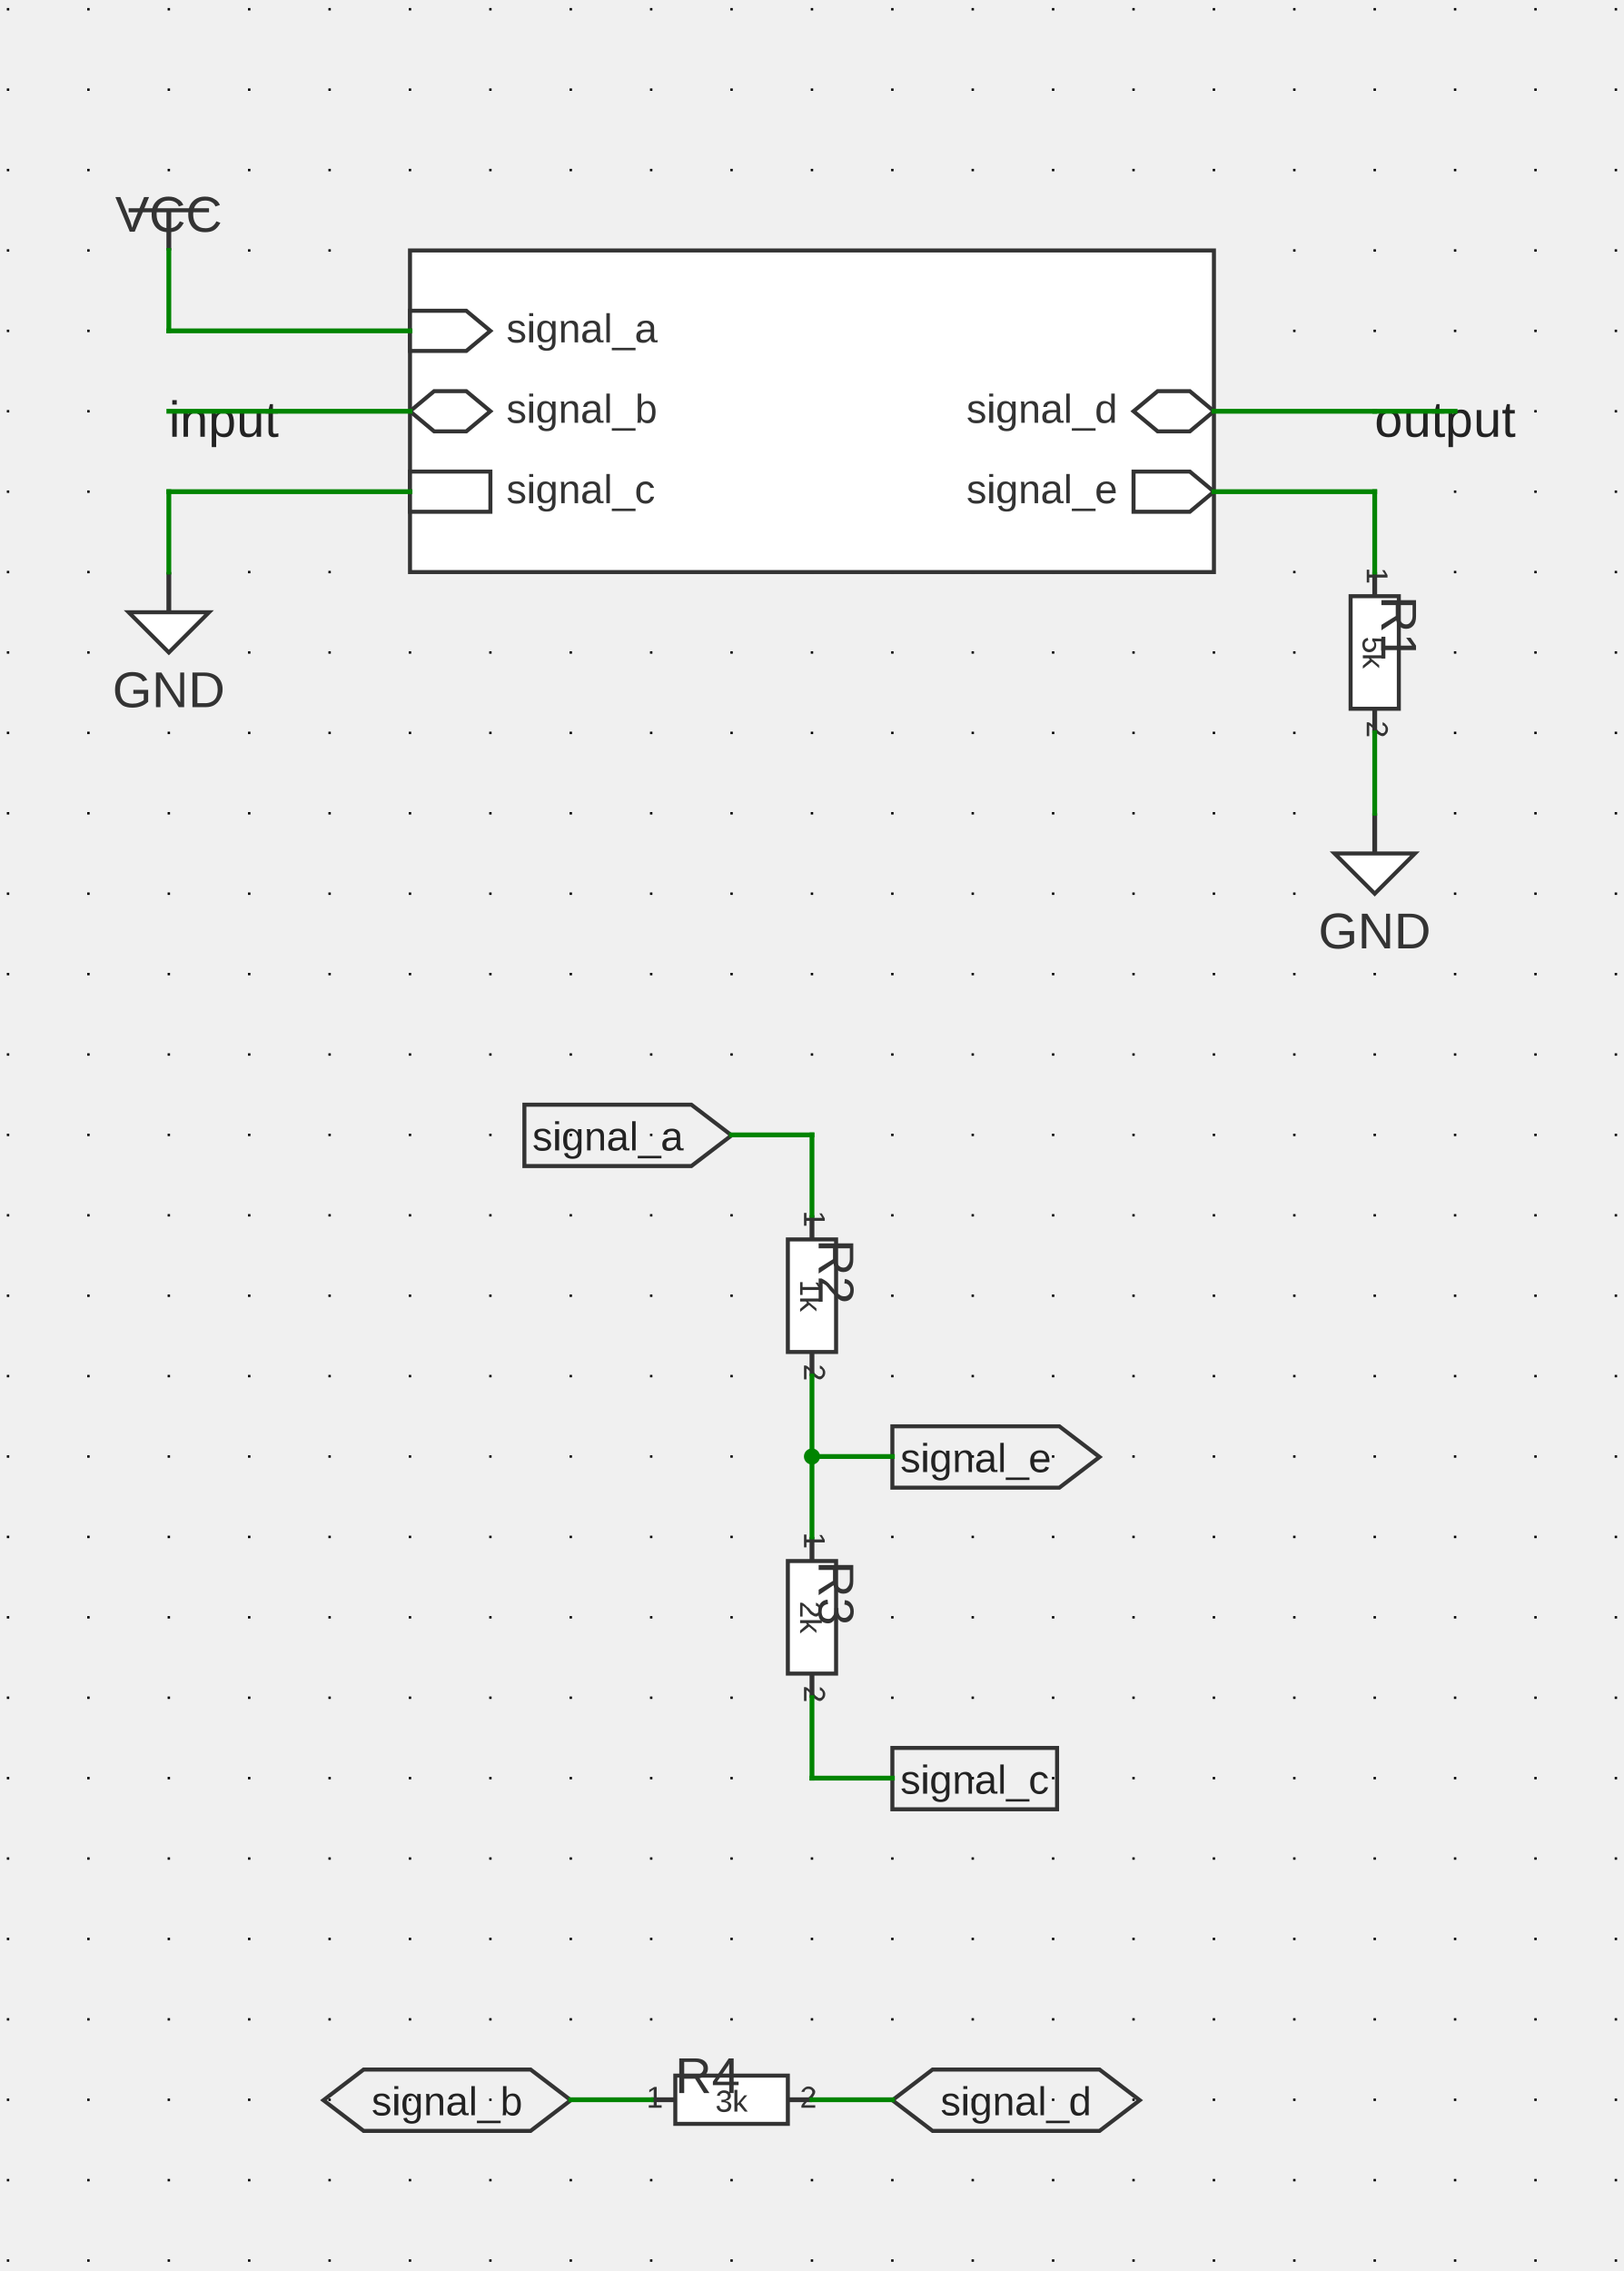
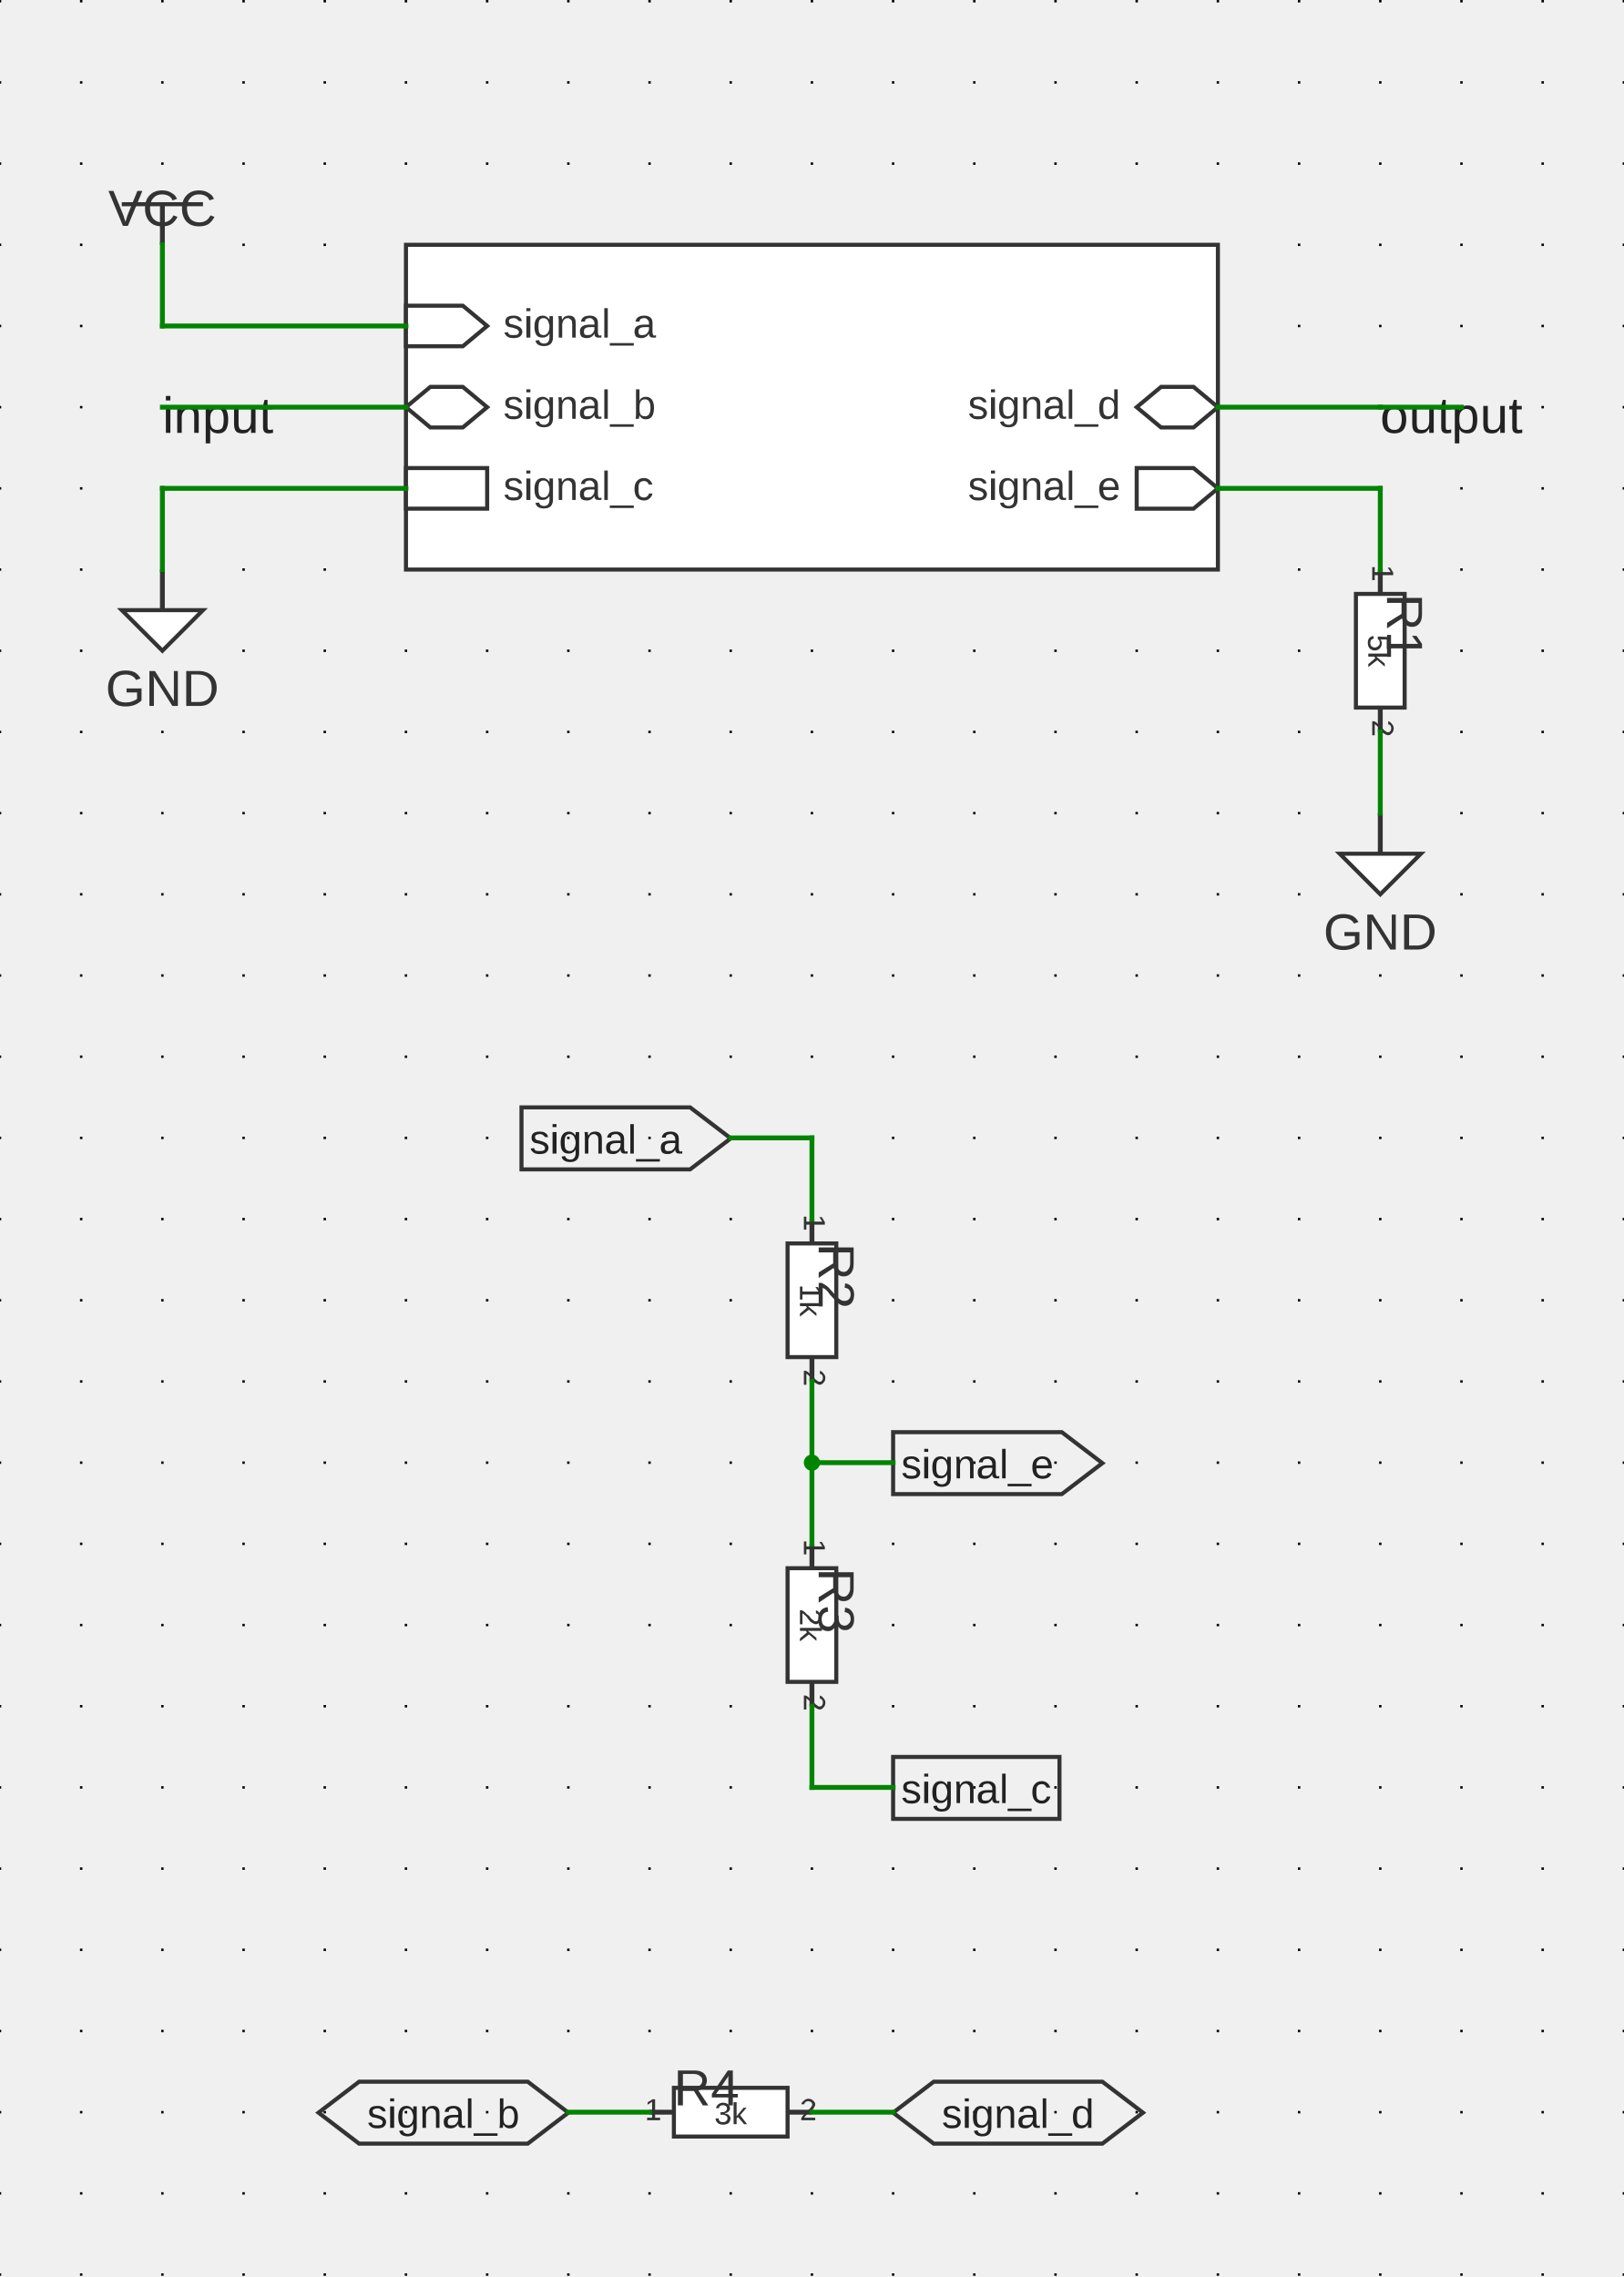
- <svg xmlns="http://www.w3.org/2000/svg" xmlns:ns1="http://svgjs.dev/svgjs" version="1.1" width="484.768" height="677.835" viewBox="-2.794 -2.832 51.308 71.742">
+ <svg xmlns="http://www.w3.org/2000/svg" xmlns:ns1="http://svgjs.dev/svgjs" version="1.1" width="479.968" height="673.035" viewBox="-2.54 -2.578 50.8 71.234">
  <g transform="matrix(1,0,0,1,0,0)">
    <path d="M -2.54 -2.578 L -2.54 68.656 M 0 -2.578 L 0 68.656 M 2.54 -2.578 L 2.54 68.656 M 5.08 -2.578 L 5.08 68.656 M 7.62 -2.578 L 7.62 68.656 M 10.16 -2.578 L 10.16 68.656 M 12.7 -2.578 L 12.7 68.656 M 15.24 -2.578 L 15.24 68.656 M 17.78 -2.578 L 17.78 68.656 M 20.32 -2.578 L 20.32 68.656 M 22.86 -2.578 L 22.86 68.656 M 25.4 -2.578 L 25.4 68.656 M 27.94 -2.578 L 27.94 68.656 M 30.48 -2.578 L 30.48 68.656 M 33.02 -2.578 L 33.02 68.656 M 35.56 -2.578 L 35.56 68.656 M 38.1 -2.578 L 38.1 68.656 M 40.64 -2.578 L 40.64 68.656 M 43.18 -2.578 L 43.18 68.656 M 45.72 -2.578 L 45.72 68.656 M 48.26 -2.578 L 48.26 68.656" stroke-dasharray="0.076,2.464" stroke-width="0.076" stroke="#000000" />
  </g>
  <g transform="matrix(1,0,0,1,2.54,3.81)">
    <g>
      <path d="M -1.27 0 L 1.27 0" stroke-width="0.127" stroke="#333333" fill="none" />
      <path d="M 0 1.27 L 0 0" stroke-width="0.152" stroke="#333333" />
      <g transform="matrix(1,0,0,1,0,-0.381)">
        <text fill="#333333" font-family="Arial" font-size="1.6" text-anchor="middle" dominant-baseline="text-top" font-weight="regular" transform="matrix(1,0,0,1,0,0)" ns1:data="{&quot;leading&quot;:&quot;1.3&quot;}">
          <tspan dy="0" x="0" ns1:data="{&quot;newLined&quot;:true}">VCC</tspan>
        </text>
      </g>
    </g>
  </g>
  <g transform="matrix(1,0,0,1,22.86,10.16)">
    <g>
      <path d="M -12.7 -5.08 L 12.7 -5.08 L 12.7 5.08 L -12.7 5.08 Z" stroke-width="0.127" stroke="#333333" fill="#ffffff" />
      <path d="M -12.7 -3.175 L -10.922 -3.175 L -10.16 -2.54 L -10.922 -1.905 L -12.7 -1.905 Z" stroke-width="0.127" stroke="#333333" fill="#ffffff" />
      <path d="M -11.938 -0.635 L -10.922 -0.635 L -10.16 0 L -10.922 0.635 L -11.938 0.635 L -12.7 0 Z" stroke-width="0.127" stroke="#333333" fill="#ffffff" />
      <path d="M -12.7 1.905 L -10.16 1.905 L -10.16 3.175 L -12.7 3.175 Z" stroke-width="0.127" stroke="#333333" fill="#ffffff" />
      <path d="M 11.938 -0.635 L 10.922 -0.635 L 10.16 0 L 10.922 0.635 L 11.938 0.635 L 12.7 0 Z" stroke-width="0.127" stroke="#333333" fill="#ffffff" />
      <path d="M 11.938 1.905 L 10.16 1.905 L 10.16 3.175 L 11.938 3.175 L 12.7 2.54 Z" stroke-width="0.127" stroke="#333333" fill="#ffffff" />
      <path d="M -12.7 -2.54 L -12.7 -2.54" stroke-width="0.152" stroke="#333333" />
      <path d="M -12.7 0 L -12.7 0" stroke-width="0.152" stroke="#333333" />
      <path d="M -12.7 2.54 L -12.7 2.54" stroke-width="0.152" stroke="#333333" />
      <path d="M 12.7 0 L 12.7 0" stroke-width="0.152" stroke="#333333" />
      <path d="M 12.7 2.54 L 12.7 2.54" stroke-width="0.152" stroke="#333333" />
      <g transform="matrix(1,0,0,1,-9.652,-2.54)">
        <text fill="#333333" font-family="Arial" font-size="1.28" text-anchor="start" dominant-baseline="middle" font-weight="regular" transform="matrix(1,0,0,1,0,0)" ns1:data="{&quot;leading&quot;:&quot;1.3&quot;}">
          <tspan dy="0" x="0" ns1:data="{&quot;newLined&quot;:true}">signal_a</tspan>
        </text>
      </g>
      <g transform="matrix(1,0,0,1,-9.652,0)">
        <text fill="#333333" font-family="Arial" font-size="1.28" text-anchor="start" dominant-baseline="middle" font-weight="regular" transform="matrix(1,0,0,1,0,0)" ns1:data="{&quot;leading&quot;:&quot;1.3&quot;}">
          <tspan dy="0" x="0" ns1:data="{&quot;newLined&quot;:true}">signal_b</tspan>
        </text>
      </g>
      <g transform="matrix(1,0,0,1,-9.652,2.54)">
        <text fill="#333333" font-family="Arial" font-size="1.28" text-anchor="start" dominant-baseline="middle" font-weight="regular" transform="matrix(1,0,0,1,0,0)" ns1:data="{&quot;leading&quot;:&quot;1.3&quot;}">
          <tspan dy="0" x="0" ns1:data="{&quot;newLined&quot;:true}">signal_c</tspan>
        </text>
      </g>
      <g transform="matrix(1,0,0,1,9.652,0)">
        <text fill="#333333" font-family="Arial" font-size="1.28" text-anchor="end" dominant-baseline="middle" font-weight="regular" transform="matrix(1,0,0,1,0,0)" ns1:data="{&quot;leading&quot;:&quot;1.3&quot;}">
          <tspan dy="0" x="0" ns1:data="{&quot;newLined&quot;:true}">signal_d</tspan>
        </text>
      </g>
      <g transform="matrix(1,0,0,1,9.652,2.54)">
        <text fill="#333333" font-family="Arial" font-size="1.28" text-anchor="end" dominant-baseline="middle" font-weight="regular" transform="matrix(1,0,0,1,0,0)" ns1:data="{&quot;leading&quot;:&quot;1.3&quot;}">
          <tspan dy="0" x="0" ns1:data="{&quot;newLined&quot;:true}">signal_e</tspan>
        </text>
      </g>
    </g>
  </g>
  <g transform="matrix(1,0,0,1,2.54,16.51)">
    <g>
      <path d="M -1.27 0 L 1.27 0 L 0 1.27 Z" stroke-width="0.127" stroke="#333333" fill="#ffffff" />
      <path d="M 0 -1.27 L 0 0" stroke-width="0.152" stroke="#333333" />
      <g transform="matrix(1,0,0,1,0,2.54)">
        <text fill="#333333" font-family="Arial" font-size="1.6" text-anchor="middle" dominant-baseline="middle" font-weight="regular" transform="matrix(1,0,0,1,0,0)" ns1:data="{&quot;leading&quot;:&quot;1.3&quot;}">
          <tspan dy="0" x="0" ns1:data="{&quot;newLined&quot;:true}">GND</tspan>
        </text>
      </g>
    </g>
  </g>
  <g transform="matrix(1,0,0,1,40.64,17.78)">
    <g>
      <path d="M 0.762 -1.778 L 0.762 1.778 L -0.762 1.778 L -0.762 -1.778 Z" stroke-width="0.127" stroke="#333333" fill="#ffffff" />
      <path d="M 0 -2.54 L 0 -1.778" stroke-width="0.152" stroke="#333333" />
      <path d="M 0 2.54 L 0 1.778" stroke-width="0.152" stroke="#333333" />
      <g transform="matrix(0,1,-1,0,0.381,-2.159)">
        <text fill="#333333" font-family="Arial" font-size="0.96" text-anchor="end" dominant-baseline="text-top" font-weight="regular" transform="matrix(1,0,0,1,0,0)" ns1:data="{&quot;leading&quot;:&quot;1.3&quot;}">
          <tspan dy="0" x="0" ns1:data="{&quot;newLined&quot;:true}">1</tspan>
        </text>
      </g>
      <g transform="matrix(0,1,-1,0,0.381,2.159)">
        <text fill="#333333" font-family="Arial" font-size="0.96" text-anchor="start" dominant-baseline="text-top" font-weight="regular" transform="matrix(1,0,0,1,0,0)" ns1:data="{&quot;leading&quot;:&quot;1.3&quot;}">
          <tspan dy="0" x="0" ns1:data="{&quot;newLined&quot;:true}">2</tspan>
        </text>
      </g>
      <g transform="matrix(0,1,-1,0,1.27,-1.778)">
        <text fill="#333333" font-family="Arial" font-size="1.6" text-anchor="start" dominant-baseline="text-top" font-weight="regular" transform="matrix(1,0,0,1,0,0)" ns1:data="{&quot;leading&quot;:&quot;1.3&quot;}">
          <tspan dy="0" x="0" ns1:data="{&quot;newLined&quot;:true}">R1</tspan>
        </text>
      </g>
      <g transform="matrix(0,1,-1,0,-0.1016,0)">
        <text fill="#333333" font-family="Arial" font-size="0.96" text-anchor="middle" dominant-baseline="middle" font-weight="regular" transform="matrix(1,0,0,1,0,0)" ns1:data="{&quot;leading&quot;:&quot;1.3&quot;}">
          <tspan dy="0" x="0" ns1:data="{&quot;newLined&quot;:true}">5k</tspan>
        </text>
      </g>
    </g>
  </g>
  <g transform="matrix(1,0,0,1,40.64,24.13)">
    <g>
      <path d="M -1.27 0 L 1.27 0 L 0 1.27 Z" stroke-width="0.127" stroke="#333333" fill="#ffffff" />
      <path d="M 0 -1.27 L 0 0" stroke-width="0.152" stroke="#333333" />
      <g transform="matrix(1,0,0,1,0,2.54)">
        <text fill="#333333" font-family="Arial" font-size="1.6" text-anchor="middle" dominant-baseline="middle" font-weight="regular" transform="matrix(1,0,0,1,0,0)" ns1:data="{&quot;leading&quot;:&quot;1.3&quot;}">
          <tspan dy="0" x="0" ns1:data="{&quot;newLined&quot;:true}">GND</tspan>
        </text>
      </g>
    </g>
  </g>
  <g transform="matrix(1,0,0,1,2.54,10.16)">
    <g>
      <path d="M 0 0 L 0 0" stroke-width="0.152" stroke="#333333" />
      <g transform="matrix(1,0,0,1,0,-0.254)">
        <text fill="#222222" font-family="Arial" font-size="1.6" text-anchor="start" dominant-baseline="text-top" font-weight="regular" transform="matrix(1,0,0,1,0,0)" ns1:data="{&quot;leading&quot;:&quot;1.3&quot;}">
          <tspan dy="0" x="0" ns1:data="{&quot;newLined&quot;:true}">input</tspan>
        </text>
      </g>
    </g>
  </g>
  <g transform="matrix(1,0,0,1,40.64,10.16)">
    <g>
      <path d="M 0 0 L 0 0" stroke-width="0.152" stroke="#333333" />
      <g transform="matrix(1,0,0,1,0,-0.254)">
        <text fill="#222222" font-family="Arial" font-size="1.6" text-anchor="start" dominant-baseline="text-top" font-weight="regular" transform="matrix(1,0,0,1,0,0)" ns1:data="{&quot;leading&quot;:&quot;1.3&quot;}">
          <tspan dy="0" x="0" ns1:data="{&quot;newLined&quot;:true}">output</tspan>
        </text>
      </g>
    </g>
  </g>
  <g transform="matrix(1,0,0,1,20.32,33.02)">
    <g>
      <path d="M 0 0 L 0 0" stroke-width="0.152" stroke="#333333" />
      <g transform="matrix(1,0,0,1,-1.524,0.127)">
        <path d="M0 0L5.276 0L5.276 1.938L0 1.938L-1.27 0.969Z " stroke-width="0.127" stroke="#333333" fill="none" transform="matrix(-1,0,0,1,0.254,-1.080875)" />
        <text fill="#222222" font-family="Arial" font-size="1.28" text-anchor="end" dominant-baseline="middle" font-weight="regular" transform="matrix(1,0,0,1,0,0)" ns1:data="{&quot;leading&quot;:&quot;1.3&quot;}">
          <tspan dy="0" x="0" ns1:data="{&quot;newLined&quot;:true}">signal_a</tspan>
        </text>
      </g>
    </g>
  </g>
  <g transform="matrix(1,0,0,1,22.86,38.1)">
    <g>
      <path d="M 0.762 -1.778 L 0.762 1.778 L -0.762 1.778 L -0.762 -1.778 Z" stroke-width="0.127" stroke="#333333" fill="#ffffff" />
      <path d="M 0 -2.54 L 0 -1.778" stroke-width="0.152" stroke="#333333" />
      <path d="M 0 2.54 L 0 1.778" stroke-width="0.152" stroke="#333333" />
      <g transform="matrix(0,1,-1,0,0.381,-2.159)">
        <text fill="#333333" font-family="Arial" font-size="0.96" text-anchor="end" dominant-baseline="text-top" font-weight="regular" transform="matrix(1,0,0,1,0,0)" ns1:data="{&quot;leading&quot;:&quot;1.3&quot;}">
          <tspan dy="0" x="0" ns1:data="{&quot;newLined&quot;:true}">1</tspan>
        </text>
      </g>
      <g transform="matrix(0,1,-1,0,0.381,2.159)">
        <text fill="#333333" font-family="Arial" font-size="0.96" text-anchor="start" dominant-baseline="text-top" font-weight="regular" transform="matrix(1,0,0,1,0,0)" ns1:data="{&quot;leading&quot;:&quot;1.3&quot;}">
          <tspan dy="0" x="0" ns1:data="{&quot;newLined&quot;:true}">2</tspan>
        </text>
      </g>
      <g transform="matrix(0,1,-1,0,1.27,-1.778)">
        <text fill="#333333" font-family="Arial" font-size="1.6" text-anchor="start" dominant-baseline="text-top" font-weight="regular" transform="matrix(1,0,0,1,0,0)" ns1:data="{&quot;leading&quot;:&quot;1.3&quot;}">
          <tspan dy="0" x="0" ns1:data="{&quot;newLined&quot;:true}">R2</tspan>
        </text>
      </g>
      <g transform="matrix(0,1,-1,0,-0.1016,0)">
        <text fill="#333333" font-family="Arial" font-size="0.96" text-anchor="middle" dominant-baseline="middle" font-weight="regular" transform="matrix(1,0,0,1,0,0)" ns1:data="{&quot;leading&quot;:&quot;1.3&quot;}">
          <tspan dy="0" x="0" ns1:data="{&quot;newLined&quot;:true}">1k</tspan>
        </text>
      </g>
    </g>
  </g>
  <g transform="matrix(1,0,0,1,25.4,43.18)">
    <g>
      <path d="M 0 0 L 0 0" stroke-width="0.152" stroke="#333333" />
      <g transform="matrix(1,0,0,1,0.254,0.127)">
        <path d="M0 0L5.276 0L6.546 0.969L5.276 1.938L0 1.938Z " stroke-width="0.127" stroke="#333333" fill="none" transform="matrix(1,0,0,1,-0.254,-1.080875)" />
        <text fill="#222222" font-family="Arial" font-size="1.28" text-anchor="start" dominant-baseline="middle" font-weight="regular" transform="matrix(1,0,0,1,0,0)" ns1:data="{&quot;leading&quot;:&quot;1.3&quot;}">
          <tspan dy="0" x="0" ns1:data="{&quot;newLined&quot;:true}">signal_e</tspan>
        </text>
      </g>
    </g>
  </g>
  <g transform="matrix(1,0,0,1,22.86,48.26)">
    <g>
      <path d="M 0.762 -1.778 L 0.762 1.778 L -0.762 1.778 L -0.762 -1.778 Z" stroke-width="0.127" stroke="#333333" fill="#ffffff" />
      <path d="M 0 -2.54 L 0 -1.778" stroke-width="0.152" stroke="#333333" />
      <path d="M 0 2.54 L 0 1.778" stroke-width="0.152" stroke="#333333" />
      <g transform="matrix(0,1,-1,0,0.381,-2.159)">
        <text fill="#333333" font-family="Arial" font-size="0.96" text-anchor="end" dominant-baseline="text-top" font-weight="regular" transform="matrix(1,0,0,1,0,0)" ns1:data="{&quot;leading&quot;:&quot;1.3&quot;}">
          <tspan dy="0" x="0" ns1:data="{&quot;newLined&quot;:true}">1</tspan>
        </text>
      </g>
      <g transform="matrix(0,1,-1,0,0.381,2.159)">
        <text fill="#333333" font-family="Arial" font-size="0.96" text-anchor="start" dominant-baseline="text-top" font-weight="regular" transform="matrix(1,0,0,1,0,0)" ns1:data="{&quot;leading&quot;:&quot;1.3&quot;}">
          <tspan dy="0" x="0" ns1:data="{&quot;newLined&quot;:true}">2</tspan>
        </text>
      </g>
      <g transform="matrix(0,1,-1,0,1.27,-1.778)">
        <text fill="#333333" font-family="Arial" font-size="1.6" text-anchor="start" dominant-baseline="text-top" font-weight="regular" transform="matrix(1,0,0,1,0,0)" ns1:data="{&quot;leading&quot;:&quot;1.3&quot;}">
          <tspan dy="0" x="0" ns1:data="{&quot;newLined&quot;:true}">R3</tspan>
        </text>
      </g>
      <g transform="matrix(0,1,-1,0,-0.1016,0)">
        <text fill="#333333" font-family="Arial" font-size="0.96" text-anchor="middle" dominant-baseline="middle" font-weight="regular" transform="matrix(1,0,0,1,0,0)" ns1:data="{&quot;leading&quot;:&quot;1.3&quot;}">
          <tspan dy="0" x="0" ns1:data="{&quot;newLined&quot;:true}">2k</tspan>
        </text>
      </g>
    </g>
  </g>
  <g transform="matrix(1,0,0,1,25.4,53.34)">
    <g>
      <path d="M 0 0 L 0 0" stroke-width="0.152" stroke="#333333" />
      <g transform="matrix(1,0,0,1,0.254,0.127)">
        <path d="M0 0L5.204 0L5.204 1.938L0 1.938Z " stroke-width="0.127" stroke="#333333" fill="none" transform="matrix(1,0,0,1,-0.254,-1.080875)" />
        <text fill="#222222" font-family="Arial" font-size="1.28" text-anchor="start" dominant-baseline="middle" font-weight="regular" transform="matrix(1,0,0,1,0,0)" ns1:data="{&quot;leading&quot;:&quot;1.3&quot;}">
          <tspan dy="0" x="0" ns1:data="{&quot;newLined&quot;:true}">signal_c</tspan>
        </text>
      </g>
    </g>
  </g>
  <g transform="matrix(1,0,0,1,15.24,63.5)">
    <g>
      <path d="M 0 0 L 0 0" stroke-width="0.152" stroke="#333333" />
      <g transform="matrix(1,0,0,1,-1.524,0.127)">
        <path d="M0 0L5.276 0L6.546 0.969L5.276 1.938L0 1.938L-1.27 0.969Z " stroke-width="0.127" stroke="#333333" fill="none" transform="matrix(-1,0,0,1,0.254,-1.080875)" />
        <text fill="#222222" font-family="Arial" font-size="1.28" text-anchor="end" dominant-baseline="middle" font-weight="regular" transform="matrix(1,0,0,1,0,0)" ns1:data="{&quot;leading&quot;:&quot;1.3&quot;}">
          <tspan dy="0" x="0" ns1:data="{&quot;newLined&quot;:true}">signal_b</tspan>
        </text>
      </g>
    </g>
  </g>
  <g transform="matrix(1,0,0,1,20.32,63.5)">
    <g>
      <path d="M -1.778 -0.762 L 1.778 -0.762 L 1.778 0.762 L -1.778 0.762 Z" stroke-width="0.127" stroke="#333333" fill="#ffffff" />
      <path d="M -2.54 0 L -1.778 0" stroke-width="0.152" stroke="#333333" />
      <path d="M 2.54 0 L 1.778 0" stroke-width="0.152" stroke="#333333" />
      <g transform="matrix(1,0,0,1,-2.159,-0.381)">
        <text fill="#333333" font-family="Arial" font-size="0.96" text-anchor="end" dominant-baseline="text-top" font-weight="regular" transform="matrix(1,0,0,1,0,0)" ns1:data="{&quot;leading&quot;:&quot;1.3&quot;}">
          <tspan dy="0" x="0" ns1:data="{&quot;newLined&quot;:true}">1</tspan>
        </text>
      </g>
      <g transform="matrix(1,0,0,1,2.159,-0.381)">
        <text fill="#333333" font-family="Arial" font-size="0.96" text-anchor="start" dominant-baseline="text-top" font-weight="regular" transform="matrix(1,0,0,1,0,0)" ns1:data="{&quot;leading&quot;:&quot;1.3&quot;}">
          <tspan dy="0" x="0" ns1:data="{&quot;newLined&quot;:true}">2</tspan>
        </text>
      </g>
      <g transform="matrix(1,0,0,1,-1.778,-1.27)">
        <text fill="#333333" font-family="Arial" font-size="1.6" text-anchor="start" dominant-baseline="text-top" font-weight="regular" transform="matrix(1,0,0,1,0,0)" ns1:data="{&quot;leading&quot;:&quot;1.3&quot;}">
          <tspan dy="0" x="0" ns1:data="{&quot;newLined&quot;:true}">R4</tspan>
        </text>
      </g>
      <g transform="matrix(1,0,0,1,0,0.1016)">
        <text fill="#333333" font-family="Arial" font-size="0.96" text-anchor="middle" dominant-baseline="middle" font-weight="regular" transform="matrix(1,0,0,1,0,0)" ns1:data="{&quot;leading&quot;:&quot;1.3&quot;}">
          <tspan dy="0" x="0" ns1:data="{&quot;newLined&quot;:true}">3k</tspan>
        </text>
      </g>
    </g>
  </g>
  <g transform="matrix(1,0,0,1,25.4,63.5)">
    <g>
      <path d="M 0 0 L 0 0" stroke-width="0.152" stroke="#333333" />
      <g transform="matrix(1,0,0,1,1.524,0.127)">
        <path d="M0 0L5.276 0L6.546 0.969L5.276 1.938L0 1.938L-1.27 0.969Z " stroke-width="0.127" stroke="#333333" fill="none" transform="matrix(1,0,0,1,-0.254,-1.080875)" />
        <text fill="#222222" font-family="Arial" font-size="1.28" text-anchor="start" dominant-baseline="middle" font-weight="regular" transform="matrix(1,0,0,1,0,0)" ns1:data="{&quot;leading&quot;:&quot;1.3&quot;}">
          <tspan dy="0" x="0" ns1:data="{&quot;newLined&quot;:true}">signal_d</tspan>
        </text>
      </g>
    </g>
  </g>
  <g>
    <line x1="2.54" y1="5.08" x2="2.54" y2="7.62" stroke-linecap="square" stroke-width="0.152" stroke="#008400" fill="none" />
    <line x1="2.54" y1="7.62" x2="10.16" y2="7.62" stroke-linecap="square" stroke-width="0.152" stroke="#008400" fill="none" />
    <line x1="20.32" y1="33.02" x2="22.86" y2="33.02" stroke-linecap="square" stroke-width="0.152" stroke="#008400" fill="none" />
    <line x1="22.86" y1="33.02" x2="22.86" y2="35.56" stroke-linecap="square" stroke-width="0.152" stroke="#008400" fill="none" />
    <line x1="10.16" y1="12.7" x2="2.54" y2="12.7" stroke-linecap="square" stroke-width="0.152" stroke="#008400" fill="none" />
    <line x1="2.54" y1="12.7" x2="2.54" y2="15.24" stroke-linecap="square" stroke-width="0.152" stroke="#008400" fill="none" />
    <line x1="40.64" y1="20.32" x2="40.64" y2="22.86" stroke-linecap="square" stroke-width="0.152" stroke="#008400" fill="none" />
    <line x1="22.86" y1="50.8" x2="22.86" y2="53.34" stroke-linecap="square" stroke-width="0.152" stroke="#008400" fill="none" />
    <line x1="22.86" y1="53.34" x2="25.4" y2="53.34" stroke-linecap="square" stroke-width="0.152" stroke="#008400" fill="none" />
    <line x1="35.56" y1="12.7" x2="40.64" y2="12.7" stroke-linecap="square" stroke-width="0.152" stroke="#008400" fill="none" />
    <line x1="40.64" y1="12.7" x2="40.64" y2="15.24" stroke-linecap="square" stroke-width="0.152" stroke="#008400" fill="none" />
    <line x1="22.86" y1="40.64" x2="22.86" y2="43.18" stroke-linecap="square" stroke-width="0.152" stroke="#008400" fill="none" />
    <line x1="22.86" y1="43.18" x2="25.4" y2="43.18" stroke-linecap="square" stroke-width="0.152" stroke="#008400" fill="none" />
    <line x1="22.86" y1="43.18" x2="22.86" y2="45.72" stroke-linecap="square" stroke-width="0.152" stroke="#008400" fill="none" />
    <circle r="0.254" cx="0.254" cy="0.254" transform="matrix(1,0,0,1,22.606,42.926)" fill="rgba(0, 132, 0)" stroke="none" />
    <line x1="2.54" y1="10.16" x2="10.16" y2="10.16" stroke-linecap="square" stroke-width="0.152" stroke="#008400" fill="none" />
    <line x1="15.24" y1="63.5" x2="17.78" y2="63.5" stroke-linecap="square" stroke-width="0.152" stroke="#008400" fill="none" />
    <line x1="35.56" y1="10.16" x2="40.64" y2="10.16" stroke-linecap="square" stroke-width="0.152" stroke="#008400" fill="none" />
    <line x1="40.64" y1="10.16" x2="43.18" y2="10.16" stroke-linecap="square" stroke-width="0.152" stroke="#008400" fill="none" />
    <line x1="22.86" y1="63.5" x2="25.4" y2="63.5" stroke-linecap="square" stroke-width="0.152" stroke="#008400" fill="none" />
  </g>
  <g />
</svg>
